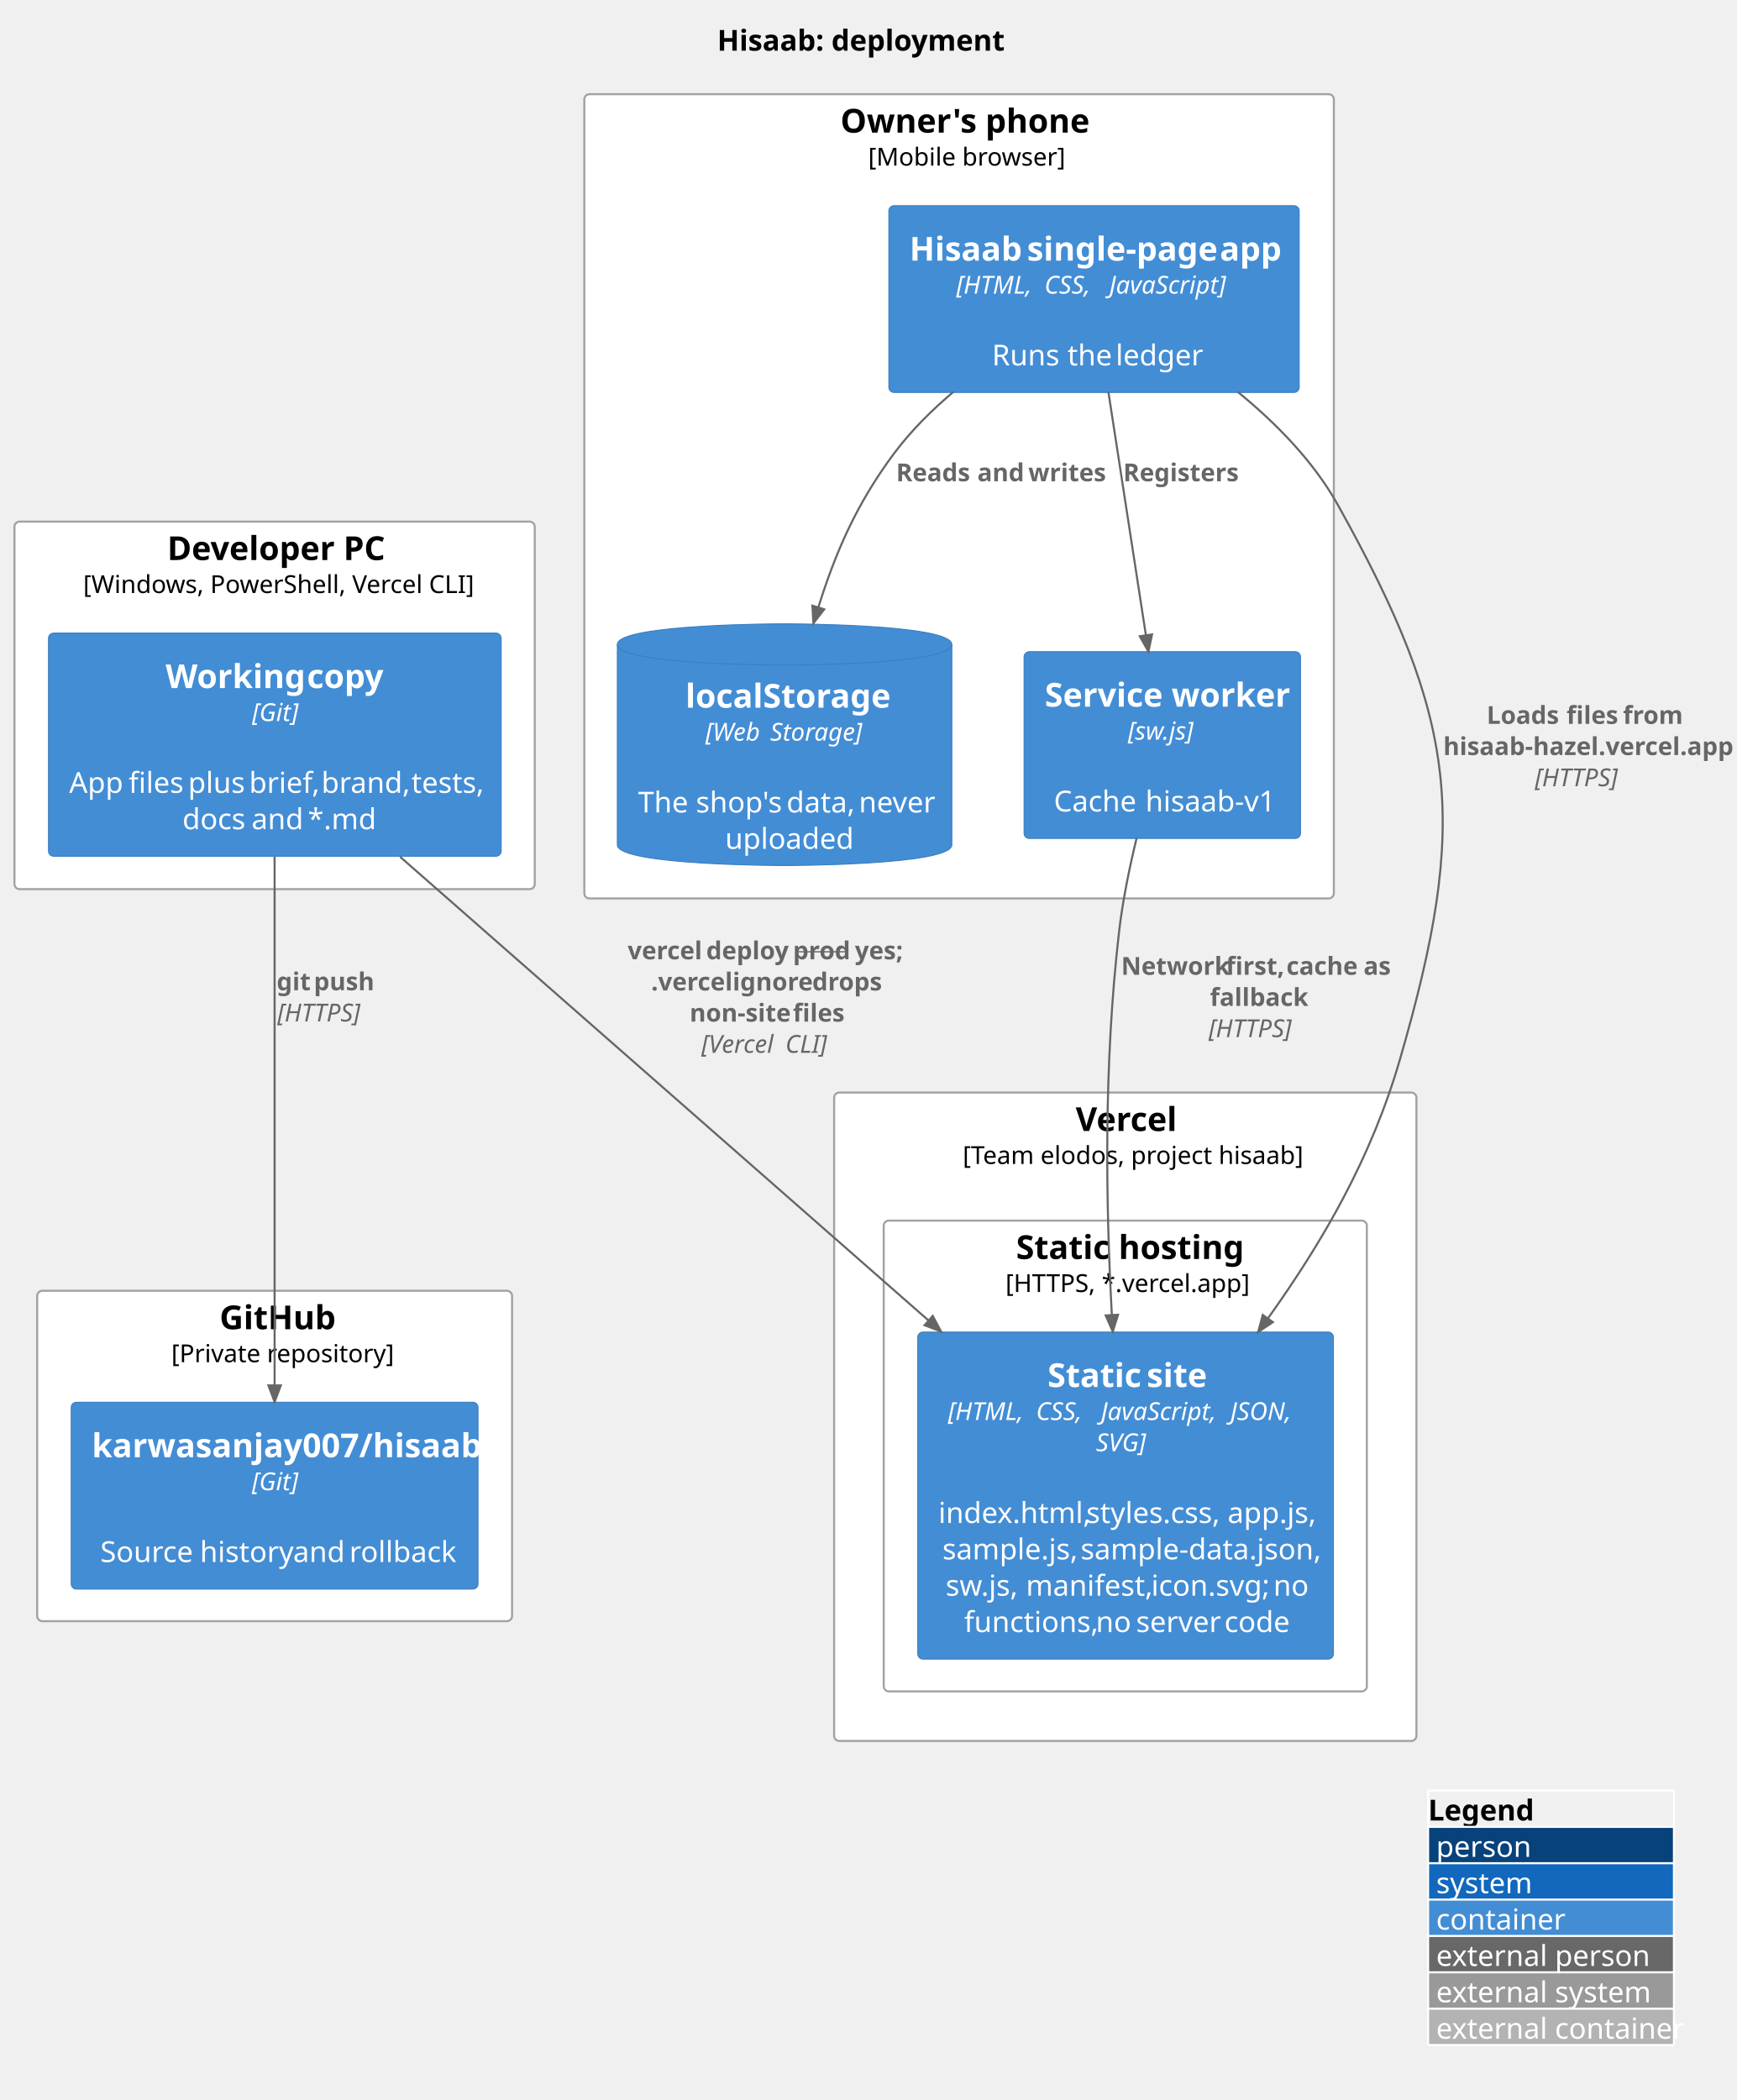
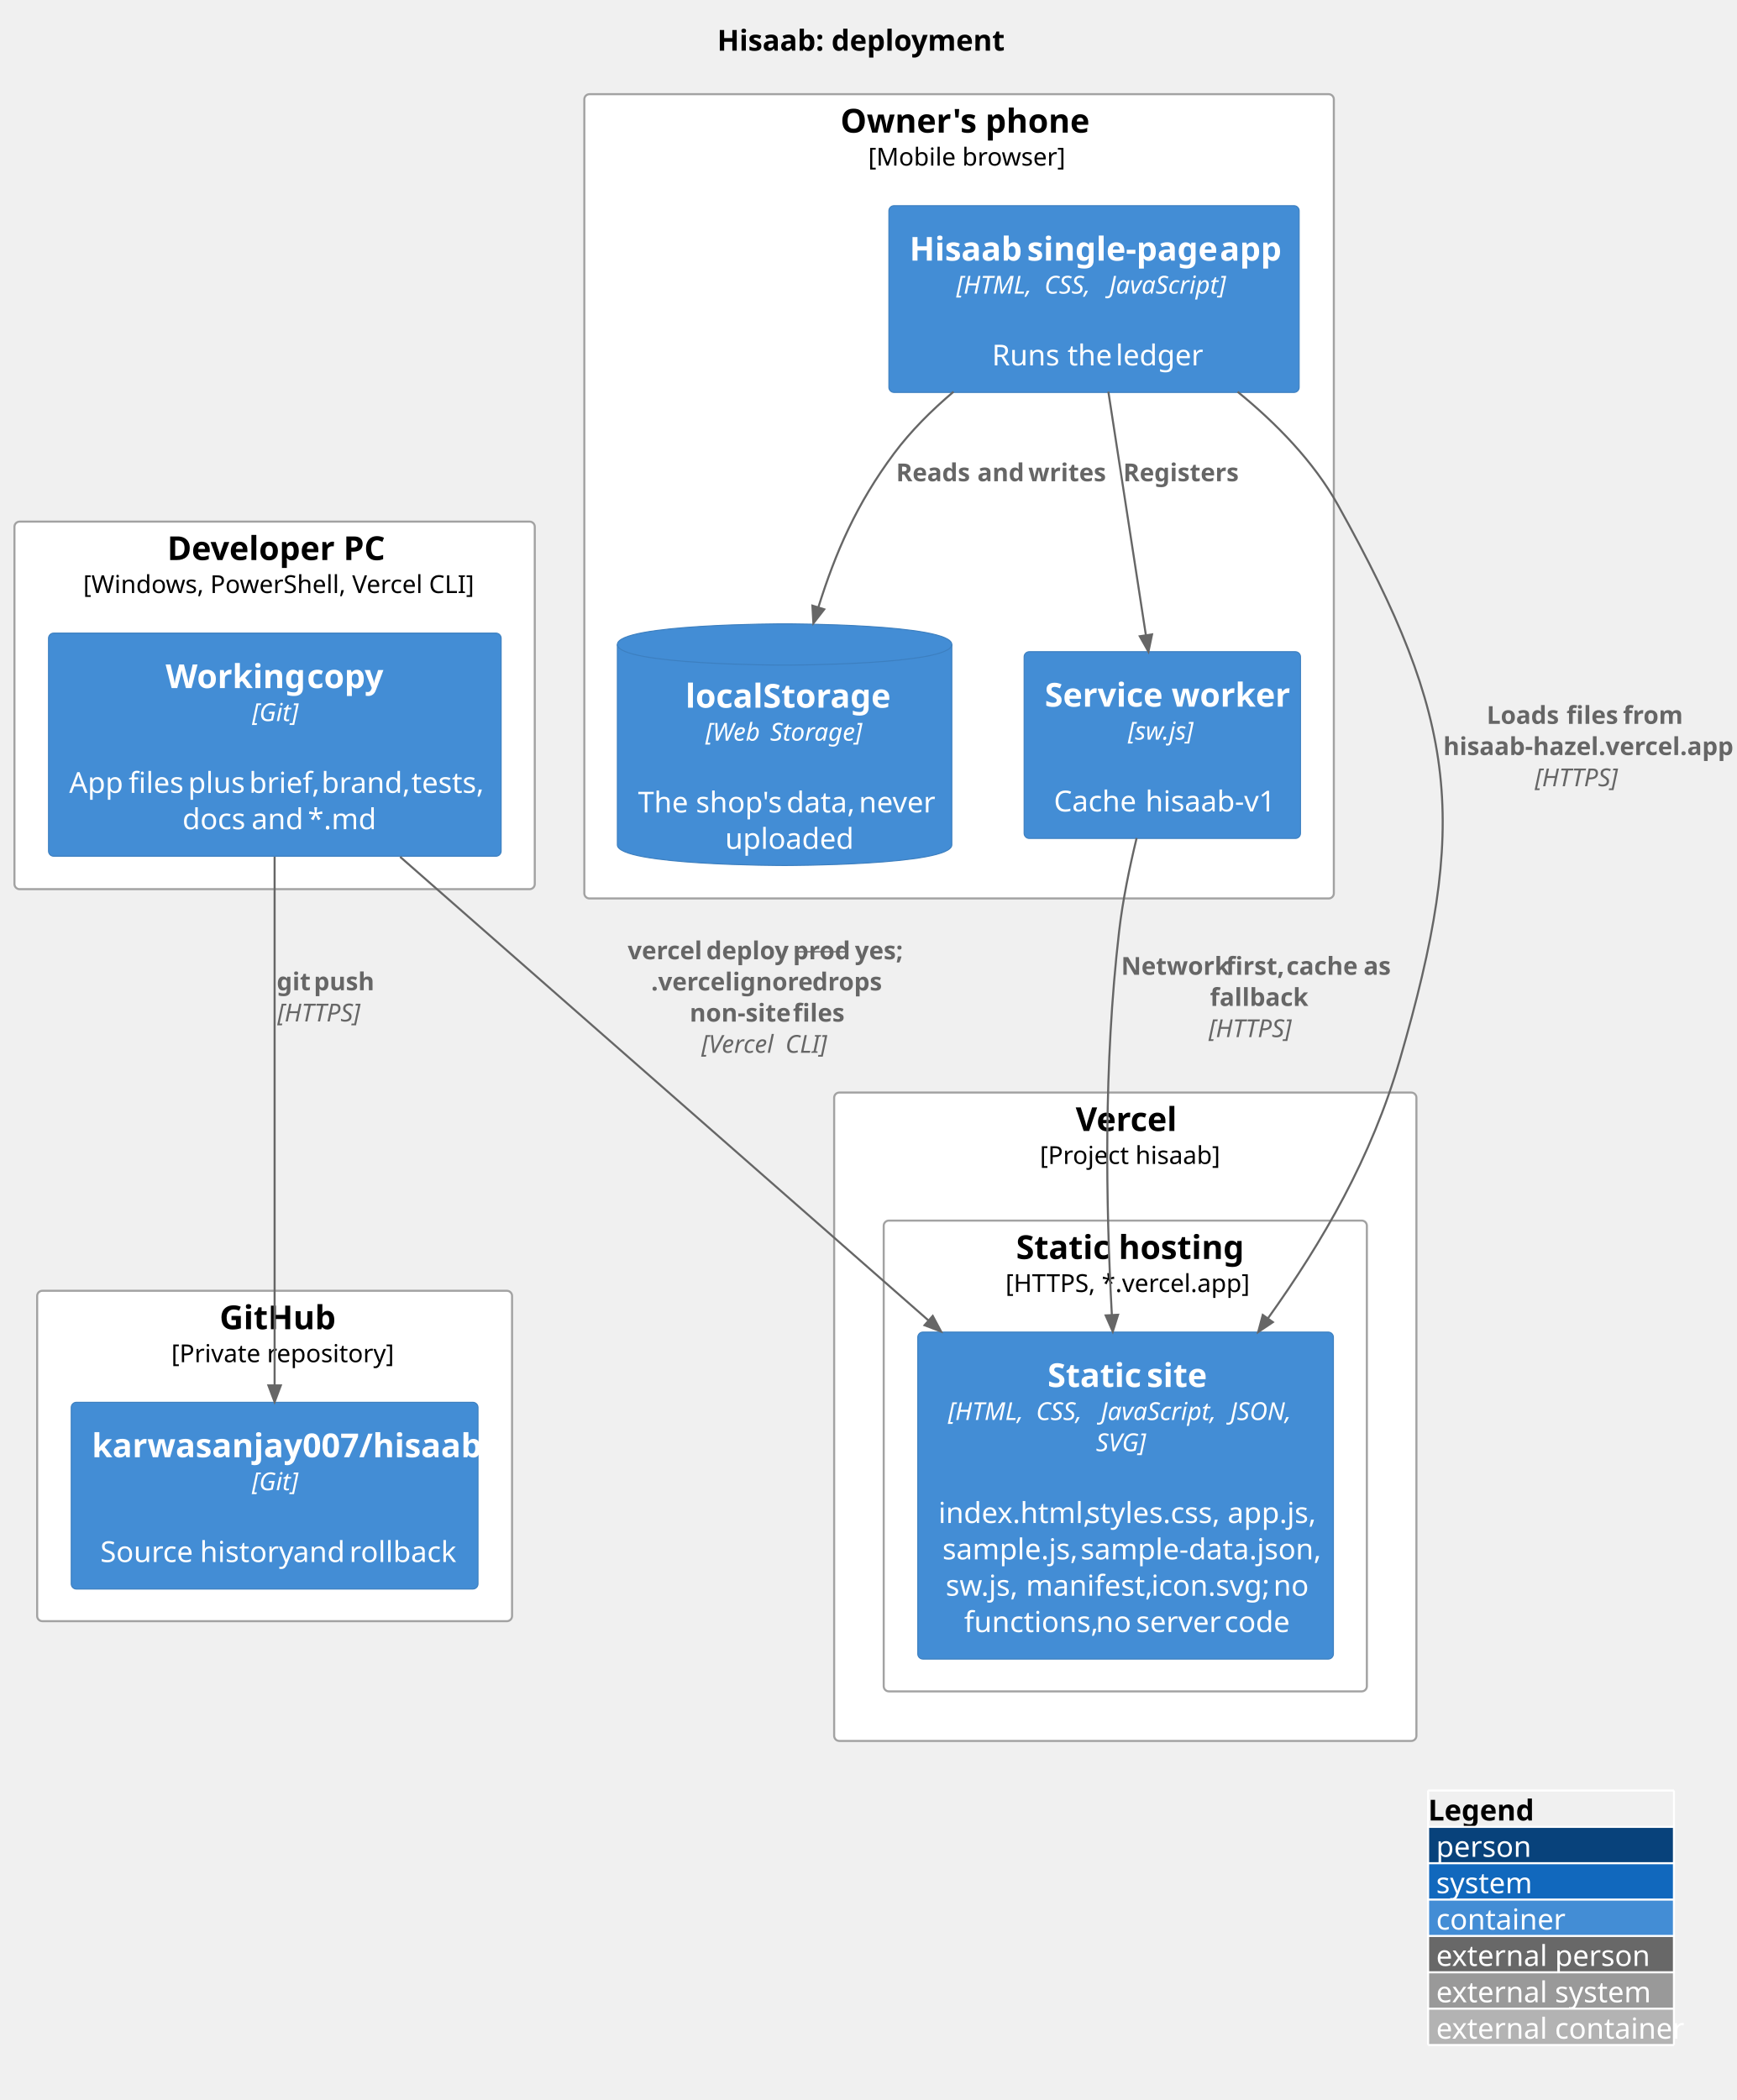
<svg xmlns="http://www.w3.org/2000/svg" contentStyleType="text/css" height="1017px" preserveAspectRatio="none" style="width:841px;height:1017px;background:#FFFFFF;" version="1.1" viewBox="0 0 841 1017" width="841px" zoomAndPan="magnify">
  <defs />
  <g>
    <text fill="#000000" font-family="sans-serif" font-size="14" font-weight="bold" lengthAdjust="spacing" textLength="133.027" x="347.349" y="24.533">Hisaab: deployment</text>
    <g id="cluster_dev">
      <rect fill="#FFFFFF" height="178" rx="2.5" ry="2.5" style="stroke:#A2A2A2;stroke-width:1.0;" width="252" x="7" y="252.609" />
      <text fill="#000000" font-family="sans-serif" font-size="16" font-weight="bold" lengthAdjust="spacing" textLength="104.039" x="80.981" y="271.219">Developer PC</text>
      <text fill="#000000" font-family="sans-serif" font-size="12" lengthAdjust="spacing" textLength="185.402" x="40.299" y="287.191">[Windows, PowerShell, Vercel CLI]</text>
    </g>
    <g id="cluster_gh">
      <rect fill="#FFFFFF" height="160" rx="2.5" ry="2.5" style="stroke:#A2A2A2;stroke-width:1.0;" width="230" x="18" y="625.109" />
      <text fill="#000000" font-family="sans-serif" font-size="16" font-weight="bold" lengthAdjust="spacing" textLength="53.32" x="106.34" y="643.719">GitHub</text>
      <text fill="#000000" font-family="sans-serif" font-size="12" lengthAdjust="spacing" textLength="100.037" x="82.981" y="659.691">[Private repository]</text>
    </g>
    <g id="cluster_vc">
      <rect fill="#FFFFFF" height="314" rx="2.5" ry="2.5" style="stroke:#A2A2A2;stroke-width:1.0;" width="282" x="404" y="529.109" />
      <text fill="#000000" font-family="sans-serif" font-size="16" font-weight="bold" lengthAdjust="spacing" textLength="48.039" x="520.981" y="547.719">Vercel</text>
-       <text fill="#000000" font-family="sans-serif" font-size="12" lengthAdjust="spacing" textLength="157.418" x="466.291" y="563.691">[Team elodos, project hisaab]</text>
+       <text fill="#000000" font-family="sans-serif" font-size="12" lengthAdjust="spacing" textLength="82.711" x="503.644" y="563.691">[Project hisaab]</text>
    </g>
    <g id="cluster_edge">
      <rect fill="#FFFFFF" height="228" rx="2.5" ry="2.5" style="stroke:#A2A2A2;stroke-width:1.0;" width="234" x="428" y="591.109" />
      <text fill="#000000" font-family="sans-serif" font-size="16" font-weight="bold" lengthAdjust="spacing" textLength="105.781" x="492.109" y="609.719">Static hosting</text>
      <text fill="#000000" font-family="sans-serif" font-size="12" lengthAdjust="spacing" textLength="116.039" x="486.981" y="625.691">[HTTPS, *.vercel.app]</text>
    </g>
    <g id="cluster_phone">
      <rect fill="#FFFFFF" height="389.5" rx="2.5" ry="2.5" style="stroke:#A2A2A2;stroke-width:1.0;" width="363" x="283" y="45.609" />
      <text fill="#000000" font-family="sans-serif" font-size="16" font-weight="bold" lengthAdjust="spacing" textLength="114.93" x="407.035" y="64.219">Owner's phone</text>
      <text fill="#000000" font-family="sans-serif" font-size="12" lengthAdjust="spacing" textLength="88.031" x="420.484" y="80.191">[Mobile browser]</text>
    </g>
    <g id="elem_src">
      <rect fill="#438DD5" height="108.047" rx="2.5" ry="2.5" style="stroke:#3C7FC0;stroke-width:0.5;" width="219.213" x="23.5" y="306.609" />
      <text fill="#FFFFFF" font-family="sans-serif" font-size="16" font-weight="bold" lengthAdjust="spacing" textLength="63.992" x="80.216" y="333.219">Working</text>
      <text fill="#FFFFFF" font-family="sans-serif" font-size="16" font-weight="bold" lengthAdjust="spacing" textLength="4.445" x="144.208" y="333.219"> </text>
      <text fill="#FFFFFF" font-family="sans-serif" font-size="16" font-weight="bold" lengthAdjust="spacing" textLength="37.344" x="148.653" y="333.219">copy</text>
      <text fill="#FFFFFF" font-family="sans-serif" font-size="12" font-style="italic" lengthAdjust="spacing" textLength="22.002" x="122.106" y="349.191">[Git]</text>
      <text fill="#FFFFFF" font-family="sans-serif" font-size="14" lengthAdjust="spacing" textLength="3.89" x="131.162" y="366.361"> </text>
      <text fill="#FFFFFF" font-family="sans-serif" font-size="14" lengthAdjust="spacing" textLength="24.91" x="33.5" y="383.971">App</text>
      <text fill="#FFFFFF" font-family="sans-serif" font-size="14" lengthAdjust="spacing" textLength="3.89" x="58.41" y="383.971"> </text>
      <text fill="#FFFFFF" font-family="sans-serif" font-size="14" lengthAdjust="spacing" textLength="24.896" x="62.3" y="383.971">files</text>
      <text fill="#FFFFFF" font-family="sans-serif" font-size="14" lengthAdjust="spacing" textLength="3.89" x="87.196" y="383.971"> </text>
      <text fill="#FFFFFF" font-family="sans-serif" font-size="14" lengthAdjust="spacing" textLength="25.683" x="91.086" y="383.971">plus</text>
      <text fill="#FFFFFF" font-family="sans-serif" font-size="14" lengthAdjust="spacing" textLength="3.89" x="116.769" y="383.971"> </text>
      <text fill="#FFFFFF" font-family="sans-serif" font-size="14" lengthAdjust="spacing" textLength="31.124" x="120.658" y="383.971">brief,</text>
      <text fill="#FFFFFF" font-family="sans-serif" font-size="14" lengthAdjust="spacing" textLength="3.89" x="151.782" y="383.971"> </text>
      <text fill="#FFFFFF" font-family="sans-serif" font-size="14" lengthAdjust="spacing" textLength="39.696" x="155.672" y="383.971">brand,</text>
      <text fill="#FFFFFF" font-family="sans-serif" font-size="14" lengthAdjust="spacing" textLength="3.89" x="195.368" y="383.971"> </text>
      <text fill="#FFFFFF" font-family="sans-serif" font-size="14" lengthAdjust="spacing" textLength="33.455" x="199.258" y="383.971">tests,</text>
      <text fill="#FFFFFF" font-family="sans-serif" font-size="14" lengthAdjust="spacing" textLength="29.572" x="88.358" y="401.58">docs</text>
      <text fill="#FFFFFF" font-family="sans-serif" font-size="14" lengthAdjust="spacing" textLength="3.89" x="117.931" y="401.58"> </text>
      <text fill="#FFFFFF" font-family="sans-serif" font-size="14" lengthAdjust="spacing" textLength="23.358" x="121.82" y="401.58">and</text>
      <text fill="#FFFFFF" font-family="sans-serif" font-size="14" lengthAdjust="spacing" textLength="3.89" x="145.179" y="401.58"> </text>
      <text fill="#FFFFFF" font-family="sans-serif" font-size="14" lengthAdjust="spacing" textLength="28.786" x="149.068" y="401.58">*.md</text>
    </g>
    <g id="elem_repo">
      <rect fill="#438DD5" height="90.438" rx="2.5" ry="2.5" style="stroke:#3C7FC0;stroke-width:0.5;" width="197.008" x="34.5" y="679.109" />
      <text fill="#FFFFFF" font-family="sans-serif" font-size="16" font-weight="bold" lengthAdjust="spacing" textLength="177.008" x="44.5" y="705.719">karwasanjay007/hisaab</text>
      <text fill="#FFFFFF" font-family="sans-serif" font-size="12" font-style="italic" lengthAdjust="spacing" textLength="22.002" x="122.003" y="721.691">[Git]</text>
      <text fill="#FFFFFF" font-family="sans-serif" font-size="14" lengthAdjust="spacing" textLength="3.89" x="131.059" y="738.861"> </text>
      <text fill="#FFFFFF" font-family="sans-serif" font-size="14" lengthAdjust="spacing" textLength="44.358" x="48.573" y="756.471">Source</text>
      <text fill="#FFFFFF" font-family="sans-serif" font-size="14" lengthAdjust="spacing" textLength="3.89" x="92.932" y="756.471"> </text>
      <text fill="#FFFFFF" font-family="sans-serif" font-size="14" lengthAdjust="spacing" textLength="41.234" x="96.821" y="756.471">history</text>
      <text fill="#FFFFFF" font-family="sans-serif" font-size="14" lengthAdjust="spacing" textLength="3.89" x="138.056" y="756.471"> </text>
      <text fill="#FFFFFF" font-family="sans-serif" font-size="14" lengthAdjust="spacing" textLength="23.358" x="141.945" y="756.471">and</text>
      <text fill="#FFFFFF" font-family="sans-serif" font-size="14" lengthAdjust="spacing" textLength="3.89" x="165.304" y="756.471"> </text>
      <text fill="#FFFFFF" font-family="sans-serif" font-size="14" lengthAdjust="spacing" textLength="48.241" x="169.193" y="756.471">rollback</text>
    </g>
    <g id="elem_site">
      <rect fill="#438DD5" height="158.359" rx="2.5" ry="2.5" style="stroke:#3C7FC0;stroke-width:0.5;" width="201.289" x="444.5" y="645.109" />
      <text fill="#FFFFFF" font-family="sans-serif" font-size="16" font-weight="bold" lengthAdjust="spacing" textLength="43.57" x="507.352" y="671.719">Static</text>
      <text fill="#FFFFFF" font-family="sans-serif" font-size="16" font-weight="bold" lengthAdjust="spacing" textLength="4.445" x="550.922" y="671.719"> </text>
      <text fill="#FFFFFF" font-family="sans-serif" font-size="16" font-weight="bold" lengthAdjust="spacing" textLength="27.57" x="555.367" y="671.719">site</text>
      <text fill="#FFFFFF" font-family="sans-serif" font-size="12" font-style="italic" lengthAdjust="spacing" textLength="39.334" x="459.126" y="687.691">[HTML,</text>
      <text fill="#FFFFFF" font-family="sans-serif" font-size="12" font-style="italic" lengthAdjust="spacing" textLength="3.334" x="498.46" y="687.691"> </text>
      <text fill="#FFFFFF" font-family="sans-serif" font-size="12" font-style="italic" lengthAdjust="spacing" textLength="28.008" x="501.794" y="687.691">CSS,</text>
      <text fill="#FFFFFF" font-family="sans-serif" font-size="12" font-style="italic" lengthAdjust="spacing" textLength="3.334" x="529.802" y="687.691"> </text>
      <text fill="#FFFFFF" font-family="sans-serif" font-size="12" font-style="italic" lengthAdjust="spacing" textLength="59.355" x="533.136" y="687.691">JavaScript,</text>
      <text fill="#FFFFFF" font-family="sans-serif" font-size="12" font-style="italic" lengthAdjust="spacing" textLength="3.334" x="592.491" y="687.691"> </text>
      <text fill="#FFFFFF" font-family="sans-serif" font-size="12" font-style="italic" lengthAdjust="spacing" textLength="35.338" x="595.825" y="687.691">JSON,</text>
      <text fill="#FFFFFF" font-family="sans-serif" font-size="12" font-style="italic" lengthAdjust="spacing" textLength="28.676" x="530.807" y="702.785">SVG]</text>
      <text fill="#FFFFFF" font-family="sans-serif" font-size="14" lengthAdjust="spacing" textLength="3.89" x="543.2" y="719.955"> </text>
      <text fill="#FFFFFF" font-family="sans-serif" font-size="14" lengthAdjust="spacing" textLength="67.696" x="454.5" y="737.564">index.html,</text>
      <text fill="#FFFFFF" font-family="sans-serif" font-size="14" lengthAdjust="spacing" textLength="3.89" x="522.196" y="737.564"> </text>
      <text fill="#FFFFFF" font-family="sans-serif" font-size="14" lengthAdjust="spacing" textLength="64.565" x="526.086" y="737.564">styles.css,</text>
      <text fill="#FFFFFF" font-family="sans-serif" font-size="14" lengthAdjust="spacing" textLength="3.89" x="590.651" y="737.564"> </text>
      <text fill="#FFFFFF" font-family="sans-serif" font-size="14" lengthAdjust="spacing" textLength="41.248" x="594.541" y="737.564">app.js,</text>
      <text fill="#FFFFFF" font-family="sans-serif" font-size="14" lengthAdjust="spacing" textLength="63.02" x="456.438" y="755.174">sample.js,</text>
      <text fill="#FFFFFF" font-family="sans-serif" font-size="14" lengthAdjust="spacing" textLength="3.89" x="519.458" y="755.174"> </text>
      <text fill="#FFFFFF" font-family="sans-serif" font-size="14" lengthAdjust="spacing" textLength="110.503" x="523.348" y="755.174">sample-data.json,</text>
      <text fill="#FFFFFF" font-family="sans-serif" font-size="14" lengthAdjust="spacing" textLength="35" x="458" y="772.783">sw.js,</text>
      <text fill="#FFFFFF" font-family="sans-serif" font-size="14" lengthAdjust="spacing" textLength="3.89" x="493" y="772.783"> </text>
      <text fill="#FFFFFF" font-family="sans-serif" font-size="14" lengthAdjust="spacing" textLength="56.8" x="496.89" y="772.783">manifest,</text>
      <text fill="#FFFFFF" font-family="sans-serif" font-size="14" lengthAdjust="spacing" textLength="3.89" x="553.689" y="772.783"> </text>
      <text fill="#FFFFFF" font-family="sans-serif" font-size="14" lengthAdjust="spacing" textLength="55.248" x="557.579" y="772.783">icon.svg;</text>
      <text fill="#FFFFFF" font-family="sans-serif" font-size="14" lengthAdjust="spacing" textLength="3.89" x="612.827" y="772.783"> </text>
      <text fill="#FFFFFF" font-family="sans-serif" font-size="14" lengthAdjust="spacing" textLength="15.572" x="616.717" y="772.783">no</text>
      <text fill="#FFFFFF" font-family="sans-serif" font-size="14" lengthAdjust="spacing" textLength="59.924" x="466.935" y="790.393">functions,</text>
      <text fill="#FFFFFF" font-family="sans-serif" font-size="14" lengthAdjust="spacing" textLength="3.89" x="526.858" y="790.393"> </text>
      <text fill="#FFFFFF" font-family="sans-serif" font-size="14" lengthAdjust="spacing" textLength="15.572" x="530.748" y="790.393">no</text>
      <text fill="#FFFFFF" font-family="sans-serif" font-size="14" lengthAdjust="spacing" textLength="3.89" x="546.32" y="790.393"> </text>
      <text fill="#FFFFFF" font-family="sans-serif" font-size="14" lengthAdjust="spacing" textLength="38.897" x="550.21" y="790.393">server</text>
      <text fill="#FFFFFF" font-family="sans-serif" font-size="14" lengthAdjust="spacing" textLength="3.89" x="589.106" y="790.393"> </text>
      <text fill="#FFFFFF" font-family="sans-serif" font-size="14" lengthAdjust="spacing" textLength="30.358" x="592.996" y="790.393">code</text>
    </g>
    <g id="elem_app">
      <rect fill="#438DD5" height="90.438" rx="2.5" ry="2.5" style="stroke:#3C7FC0;stroke-width:0.5;" width="198.711" x="430.5" y="99.609" />
      <text fill="#FFFFFF" font-family="sans-serif" font-size="16" font-weight="bold" lengthAdjust="spacing" textLength="52.469" x="440.5" y="126.219">Hisaab</text>
      <text fill="#FFFFFF" font-family="sans-serif" font-size="16" font-weight="bold" lengthAdjust="spacing" textLength="4.445" x="492.969" y="126.219"> </text>
      <text fill="#FFFFFF" font-family="sans-serif" font-size="16" font-weight="bold" lengthAdjust="spacing" textLength="88.906" x="497.414" y="126.219">single-page</text>
      <text fill="#FFFFFF" font-family="sans-serif" font-size="16" font-weight="bold" lengthAdjust="spacing" textLength="4.445" x="586.32" y="126.219"> </text>
      <text fill="#FFFFFF" font-family="sans-serif" font-size="16" font-weight="bold" lengthAdjust="spacing" textLength="28.445" x="590.766" y="126.219">app</text>
      <text fill="#FFFFFF" font-family="sans-serif" font-size="12" font-style="italic" lengthAdjust="spacing" textLength="39.334" x="463.173" y="142.191">[HTML,</text>
      <text fill="#FFFFFF" font-family="sans-serif" font-size="12" font-style="italic" lengthAdjust="spacing" textLength="3.334" x="502.507" y="142.191"> </text>
      <text fill="#FFFFFF" font-family="sans-serif" font-size="12" font-style="italic" lengthAdjust="spacing" textLength="28.008" x="505.841" y="142.191">CSS,</text>
      <text fill="#FFFFFF" font-family="sans-serif" font-size="12" font-style="italic" lengthAdjust="spacing" textLength="3.334" x="533.849" y="142.191"> </text>
      <text fill="#FFFFFF" font-family="sans-serif" font-size="12" font-style="italic" lengthAdjust="spacing" textLength="59.355" x="537.183" y="142.191">JavaScript]</text>
      <text fill="#FFFFFF" font-family="sans-serif" font-size="14" lengthAdjust="spacing" textLength="3.89" x="527.911" y="159.361"> </text>
      <text fill="#FFFFFF" font-family="sans-serif" font-size="14" lengthAdjust="spacing" textLength="32.683" x="480.435" y="176.971">Runs</text>
      <text fill="#FFFFFF" font-family="sans-serif" font-size="14" lengthAdjust="spacing" textLength="3.89" x="513.118" y="176.971"> </text>
      <text fill="#FFFFFF" font-family="sans-serif" font-size="14" lengthAdjust="spacing" textLength="19.462" x="517.007" y="176.971">the</text>
      <text fill="#FFFFFF" font-family="sans-serif" font-size="14" lengthAdjust="spacing" textLength="3.89" x="536.469" y="176.971"> </text>
      <text fill="#FFFFFF" font-family="sans-serif" font-size="14" lengthAdjust="spacing" textLength="38.917" x="540.359" y="176.971">ledger</text>
    </g>
    <g id="elem_store">
      <path d="M299,312.109 C299,302.109 379.991,302.109 379.991,302.109 C379.991,302.109 460.982,302.109 460.982,312.109 L460.982,409.156 C460.982,419.156 379.991,419.156 379.991,419.156 C379.991,419.156 299,419.156 299,409.156 L299,312.109 " fill="#438DD5" style="stroke:#3C7FC0;stroke-width:0.5;" />
      <path d="M299,312.109 C299,322.109 379.991,322.109 379.991,322.109 C379.991,322.109 460.982,322.109 460.982,312.109 " fill="none" style="stroke:#3C7FC0;stroke-width:0.5;" />
      <text fill="#FFFFFF" font-family="sans-serif" font-size="16" font-weight="bold" lengthAdjust="spacing" textLength="96.031" x="331.976" y="342.719">localStorage</text>
      <text fill="#FFFFFF" font-family="sans-serif" font-size="12" font-style="italic" lengthAdjust="spacing" textLength="28.008" x="341.639" y="358.691">[Web</text>
      <text fill="#FFFFFF" font-family="sans-serif" font-size="12" font-style="italic" lengthAdjust="spacing" textLength="3.334" x="369.647" y="358.691"> </text>
      <text fill="#FFFFFF" font-family="sans-serif" font-size="12" font-style="italic" lengthAdjust="spacing" textLength="45.363" x="372.981" y="358.691">Storage]</text>
      <text fill="#FFFFFF" font-family="sans-serif" font-size="14" lengthAdjust="spacing" textLength="3.89" x="378.046" y="375.861"> </text>
      <text fill="#FFFFFF" font-family="sans-serif" font-size="14" lengthAdjust="spacing" textLength="24.124" x="309" y="393.471">The</text>
      <text fill="#FFFFFF" font-family="sans-serif" font-size="14" lengthAdjust="spacing" textLength="3.89" x="333.124" y="393.471"> </text>
      <text fill="#FFFFFF" font-family="sans-serif" font-size="14" lengthAdjust="spacing" textLength="40.031" x="337.014" y="393.471">shop's</text>
      <text fill="#FFFFFF" font-family="sans-serif" font-size="14" lengthAdjust="spacing" textLength="3.89" x="377.045" y="393.471"> </text>
      <text fill="#FFFFFF" font-family="sans-serif" font-size="14" lengthAdjust="spacing" textLength="31.138" x="380.935" y="393.471">data,</text>
      <text fill="#FFFFFF" font-family="sans-serif" font-size="14" lengthAdjust="spacing" textLength="3.89" x="412.072" y="393.471"> </text>
      <text fill="#FFFFFF" font-family="sans-serif" font-size="14" lengthAdjust="spacing" textLength="35.02" x="415.962" y="393.471">never</text>
      <text fill="#FFFFFF" font-family="sans-serif" font-size="14" lengthAdjust="spacing" textLength="57.613" x="351.185" y="411.08">uploaded</text>
    </g>
    <g id="elem_swk">
      <rect fill="#438DD5" height="90.438" rx="2.5" ry="2.5" style="stroke:#3C7FC0;stroke-width:0.5;" width="133.852" x="496" y="315.609" />
      <text fill="#FFFFFF" font-family="sans-serif" font-size="16" font-weight="bold" lengthAdjust="spacing" textLength="56.938" x="506" y="342.219">Service</text>
      <text fill="#FFFFFF" font-family="sans-serif" font-size="16" font-weight="bold" lengthAdjust="spacing" textLength="4.445" x="562.938" y="342.219"> </text>
      <text fill="#FFFFFF" font-family="sans-serif" font-size="16" font-weight="bold" lengthAdjust="spacing" textLength="52.469" x="567.383" y="342.219">worker</text>
      <text fill="#FFFFFF" font-family="sans-serif" font-size="12" font-style="italic" lengthAdjust="spacing" textLength="33.334" x="546.259" y="358.191">[sw.js]</text>
      <text fill="#FFFFFF" font-family="sans-serif" font-size="14" lengthAdjust="spacing" textLength="3.89" x="560.981" y="375.361"> </text>
      <text fill="#FFFFFF" font-family="sans-serif" font-size="14" lengthAdjust="spacing" textLength="40.469" x="510.395" y="392.971">Cache</text>
      <text fill="#FFFFFF" font-family="sans-serif" font-size="14" lengthAdjust="spacing" textLength="3.89" x="550.864" y="392.971"> </text>
      <text fill="#FFFFFF" font-family="sans-serif" font-size="14" lengthAdjust="spacing" textLength="60.703" x="554.753" y="392.971">hisaab-v1</text>
    </g>
    <g id="link_src_repo">
      <path d="M133,414.949 C133,486.539 133,604.379 133,670.939 " fill="none" id="src-to-repo" style="stroke:#666666;stroke-width:1.0;" />
      <polygon fill="#666666" points="133,678.939,136,670.939,130,670.939,133,678.939" style="stroke:#666666;stroke-width:1.0;" />
      <text fill="#666666" font-family="sans-serif" font-size="12" font-weight="bold" lengthAdjust="spacing" textLength="14.66" x="134" y="479.566">git</text>
      <text fill="#666666" font-family="sans-serif" font-size="12" font-weight="bold" lengthAdjust="spacing" textLength="3.334" x="148.66" y="479.566"> </text>
      <text fill="#666666" font-family="sans-serif" font-size="12" font-weight="bold" lengthAdjust="spacing" textLength="28.664" x="151.994" y="479.566">push</text>
      <text fill="#666666" font-family="sans-serif" font-size="12" font-style="italic" lengthAdjust="spacing" textLength="46.002" x="134.328" y="494.66">[HTTPS]</text>
    </g>
    <g id="link_src_site">
      <path d="M193.79,414.949 C262.96,475.639 370.547,570.043 449.757,639.543 " fill="none" id="src-to-site" style="stroke:#666666;stroke-width:1.0;" />
      <polygon fill="#666666" points="455.77,644.819,451.735,637.288,447.778,641.798,455.77,644.819" style="stroke:#666666;stroke-width:1.0;" />
      <text fill="#666666" font-family="sans-serif" font-size="12" font-weight="bold" lengthAdjust="spacing" textLength="34.699" x="304" y="464.566">vercel</text>
      <text fill="#666666" font-family="sans-serif" font-size="12" font-weight="bold" lengthAdjust="spacing" textLength="3.334" x="338.699" y="464.566"> </text>
      <text fill="#666666" font-family="sans-serif" font-size="12" font-weight="bold" lengthAdjust="spacing" textLength="38.672" x="342.033" y="464.566">deploy</text>
      <text fill="#666666" font-family="sans-serif" font-size="12" font-weight="bold" lengthAdjust="spacing" textLength="3.334" x="380.705" y="464.566"> </text>
      <text fill="#666666" font-family="sans-serif" font-size="12" font-weight="bold" lengthAdjust="spacing" text-decoration="line-through" textLength="26.66" x="384.039" y="464.566">prod</text>
      <text fill="#666666" font-family="sans-serif" font-size="12" font-weight="bold" lengthAdjust="spacing" text-decoration="line-through" textLength="3.334" x="410.699" y="464.566"> </text>
      <text fill="#666666" font-family="sans-serif" font-size="12" font-weight="bold" lengthAdjust="spacing" textLength="24.018" x="414.033" y="464.566">yes;</text>
      <text fill="#666666" font-family="sans-serif" font-size="12" font-weight="bold" lengthAdjust="spacing" textLength="74.701" x="315.341" y="479.66">.vercelignore</text>
      <text fill="#666666" font-family="sans-serif" font-size="12" font-weight="bold" lengthAdjust="spacing" textLength="3.334" x="390.042" y="479.66"> </text>
      <text fill="#666666" font-family="sans-serif" font-size="12" font-weight="bold" lengthAdjust="spacing" textLength="33.334" x="393.376" y="479.66">drops</text>
      <text fill="#666666" font-family="sans-serif" font-size="12" font-weight="bold" lengthAdjust="spacing" textLength="46.664" x="334.021" y="494.754">non-site</text>
      <text fill="#666666" font-family="sans-serif" font-size="12" font-weight="bold" lengthAdjust="spacing" textLength="3.334" x="380.685" y="494.754"> </text>
      <text fill="#666666" font-family="sans-serif" font-size="12" font-weight="bold" lengthAdjust="spacing" textLength="24.012" x="384.019" y="494.754">files</text>
      <text fill="#666666" font-family="sans-serif" font-size="12" font-style="italic" lengthAdjust="spacing" textLength="37.348" x="339.681" y="509.848">[Vercel</text>
      <text fill="#666666" font-family="sans-serif" font-size="12" font-style="italic" lengthAdjust="spacing" textLength="3.334" x="377.028" y="509.848"> </text>
      <text fill="#666666" font-family="sans-serif" font-size="12" font-style="italic" lengthAdjust="spacing" textLength="22.008" x="380.362" y="509.848">CLI]</text>
    </g>
    <g id="link_app_site">
      <path d="M599.41,189.739 C618.02,204.909 636.22,223.469 648,244.609 C706.46,349.489 711.45,397.789 678,513.109 C664.24,560.569 640.834,601.073 614.024,638.553 " fill="none" id="app-to-site" style="stroke:#666666;stroke-width:1.0;" />
      <polygon fill="#666666" points="609.37,645.059,616.464,640.298,611.584,636.807,609.37,645.059" style="stroke:#666666;stroke-width:1.0;" />
      <text fill="#666666" font-family="sans-serif" font-size="12" font-weight="bold" lengthAdjust="spacing" textLength="35.338" x="720.02" y="350.566">Loads</text>
      <text fill="#666666" font-family="sans-serif" font-size="12" font-weight="bold" lengthAdjust="spacing" textLength="3.334" x="755.358" y="350.566"> </text>
      <text fill="#666666" font-family="sans-serif" font-size="12" font-weight="bold" lengthAdjust="spacing" textLength="24.012" x="758.692" y="350.566">files</text>
      <text fill="#666666" font-family="sans-serif" font-size="12" font-weight="bold" lengthAdjust="spacing" textLength="3.334" x="782.704" y="350.566"> </text>
      <text fill="#666666" font-family="sans-serif" font-size="12" font-weight="bold" lengthAdjust="spacing" textLength="26.666" x="786.038" y="350.566">from</text>
      <text fill="#666666" font-family="sans-serif" font-size="12" font-weight="bold" lengthAdjust="spacing" textLength="134.725" x="699" y="365.66">hisaab-hazel.vercel.app</text>
      <text fill="#666666" font-family="sans-serif" font-size="12" font-style="italic" lengthAdjust="spacing" textLength="46.002" x="743.361" y="380.754">[HTTPS]</text>
    </g>
    <g id="link_app_store">
      <path d="M461.83,189.709 C451.21,198.679 441.1,208.739 433,219.609 C414.91,243.889 404.685,267.423 396.325,294.193 " fill="none" id="app-to-store" style="stroke:#666666;stroke-width:1.0;" />
      <polygon fill="#666666" points="393.94,301.829,399.188,295.087,393.461,293.299,393.94,301.829" style="stroke:#666666;stroke-width:1.0;" />
      <text fill="#666666" font-family="sans-serif" font-size="12" font-weight="bold" lengthAdjust="spacing" textLength="36.018" x="434" y="233.066">Reads</text>
      <text fill="#666666" font-family="sans-serif" font-size="12" font-weight="bold" lengthAdjust="spacing" textLength="3.334" x="470.018" y="233.066"> </text>
      <text fill="#666666" font-family="sans-serif" font-size="12" font-weight="bold" lengthAdjust="spacing" textLength="21.334" x="473.352" y="233.066">and</text>
      <text fill="#666666" font-family="sans-serif" font-size="12" font-weight="bold" lengthAdjust="spacing" textLength="3.334" x="494.685" y="233.066"> </text>
      <text fill="#666666" font-family="sans-serif" font-size="12" font-weight="bold" lengthAdjust="spacing" textLength="34.682" x="498.019" y="233.066">writes</text>
    </g>
    <g id="link_app_swk">
      <path d="M536.8,189.689 C542.48,226.519 549.31,270.863 554.99,307.683 " fill="none" id="app-to-swk" style="stroke:#666666;stroke-width:1.0;" />
      <polygon fill="#666666" points="556.21,315.589,557.955,307.226,552.025,308.14,556.21,315.589" style="stroke:#666666;stroke-width:1.0;" />
      <text fill="#666666" font-family="sans-serif" font-size="12" font-weight="bold" lengthAdjust="spacing" textLength="54.691" x="544" y="233.066">Registers</text>
    </g>
    <g id="link_swk_site">
      <path d="M550.49,405.869 C547.01,420.179 543.72,436.209 542,451.109 C534.48,516.079 535.536,582.381 538.496,636.881 " fill="none" id="swk-to-site" style="stroke:#666666;stroke-width:1.0;" />
      <polygon fill="#666666" points="538.93,644.869,541.492,636.718,535.501,637.044,538.93,644.869" style="stroke:#666666;stroke-width:1.0;" />
      <text fill="#666666" font-family="sans-serif" font-size="12" font-weight="bold" lengthAdjust="spacing" textLength="47.344" x="543" y="472.066">Network</text>
      <text fill="#666666" font-family="sans-serif" font-size="12" font-weight="bold" lengthAdjust="spacing" textLength="3.334" x="590.344" y="472.066"> </text>
      <text fill="#666666" font-family="sans-serif" font-size="12" font-weight="bold" lengthAdjust="spacing" textLength="26.004" x="593.678" y="472.066">first,</text>
      <text fill="#666666" font-family="sans-serif" font-size="12" font-weight="bold" lengthAdjust="spacing" textLength="3.334" x="619.682" y="472.066"> </text>
      <text fill="#666666" font-family="sans-serif" font-size="12" font-weight="bold" lengthAdjust="spacing" textLength="34.025" x="623.016" y="472.066">cache</text>
      <text fill="#666666" font-family="sans-serif" font-size="12" font-weight="bold" lengthAdjust="spacing" textLength="3.334" x="657.041" y="472.066"> </text>
      <text fill="#666666" font-family="sans-serif" font-size="12" font-weight="bold" lengthAdjust="spacing" textLength="13.348" x="660.375" y="472.066">as</text>
      <text fill="#666666" font-family="sans-serif" font-size="12" font-weight="bold" lengthAdjust="spacing" textLength="44.69" x="586.017" y="487.16">fallback</text>
      <text fill="#666666" font-family="sans-serif" font-size="12" font-style="italic" lengthAdjust="spacing" textLength="46.002" x="585.36" y="502.254">[HTTPS]</text>
    </g>
    <text fill="#000000" font-family="sans-serif" font-size="14" font-weight="bold" lengthAdjust="spacing" textLength="49.779" x="691.656" y="881.643">Legend</text>
    <text fill="#FFFFFF" font-family="sans-serif" font-size="14" lengthAdjust="spacing" textLength="3.89" x="741.436" y="881.643"> </text>
    <rect fill="#08427B" height="17.609" style="stroke:none;stroke-width:1.0;" width="119.068" x="691.656" y="884.719" />
    <text fill="#FFFFFF" font-family="sans-serif" font-size="14" lengthAdjust="spacing" textLength="42.807" x="695.546" y="899.252">person</text>
    <rect fill="#1168BD" height="17.609" style="stroke:none;stroke-width:1.0;" width="119.068" x="691.656" y="902.328" />
    <text fill="#FFFFFF" font-family="sans-serif" font-size="14" lengthAdjust="spacing" textLength="44.338" x="695.546" y="916.861">system</text>
    <rect fill="#438DD5" height="17.609" style="stroke:none;stroke-width:1.0;" width="119.068" x="691.656" y="919.938" />
    <text fill="#FFFFFF" font-family="sans-serif" font-size="14" lengthAdjust="spacing" textLength="57.593" x="695.546" y="934.471">container</text>
    <rect fill="#686868" height="17.609" style="stroke:none;stroke-width:1.0;" width="119.068" x="691.656" y="937.547" />
    <text fill="#FFFFFF" font-family="sans-serif" font-size="14" lengthAdjust="spacing" textLength="96.503" x="695.546" y="952.08">external person</text>
    <rect fill="#999999" height="17.609" style="stroke:none;stroke-width:1.0;" width="119.068" x="691.656" y="955.156" />
    <text fill="#FFFFFF" font-family="sans-serif" font-size="14" lengthAdjust="spacing" textLength="98.034" x="695.546" y="969.689">external system</text>
    <rect fill="#B3B3B3" height="17.609" style="stroke:none;stroke-width:1.0;" width="119.068" x="691.656" y="972.766" />
    <text fill="#FFFFFF" font-family="sans-serif" font-size="14" lengthAdjust="spacing" textLength="111.289" x="695.546" y="987.299">external container</text>
    <line style="stroke:#FFFFFF;stroke-width:1.0;" x1="691.656" x2="810.725" y1="867.109" y2="867.109" />
    <line style="stroke:#FFFFFF;stroke-width:1.0;" x1="691.656" x2="810.725" y1="884.719" y2="884.719" />
    <line style="stroke:#FFFFFF;stroke-width:1.0;" x1="691.656" x2="810.725" y1="902.328" y2="902.328" />
    <line style="stroke:#FFFFFF;stroke-width:1.0;" x1="691.656" x2="810.725" y1="919.938" y2="919.938" />
    <line style="stroke:#FFFFFF;stroke-width:1.0;" x1="691.656" x2="810.725" y1="937.547" y2="937.547" />
    <line style="stroke:#FFFFFF;stroke-width:1.0;" x1="691.656" x2="810.725" y1="955.156" y2="955.156" />
    <line style="stroke:#FFFFFF;stroke-width:1.0;" x1="691.656" x2="810.725" y1="972.766" y2="972.766" />
    <line style="stroke:#FFFFFF;stroke-width:1.0;" x1="691.656" x2="810.725" y1="990.375" y2="990.375" />
    <line style="stroke:#FFFFFF;stroke-width:1.0;" x1="691.656" x2="691.656" y1="867.109" y2="990.375" />
    <line style="stroke:#FFFFFF;stroke-width:1.0;" x1="810.725" x2="810.725" y1="867.109" y2="990.375" />
  </g>
</svg>
